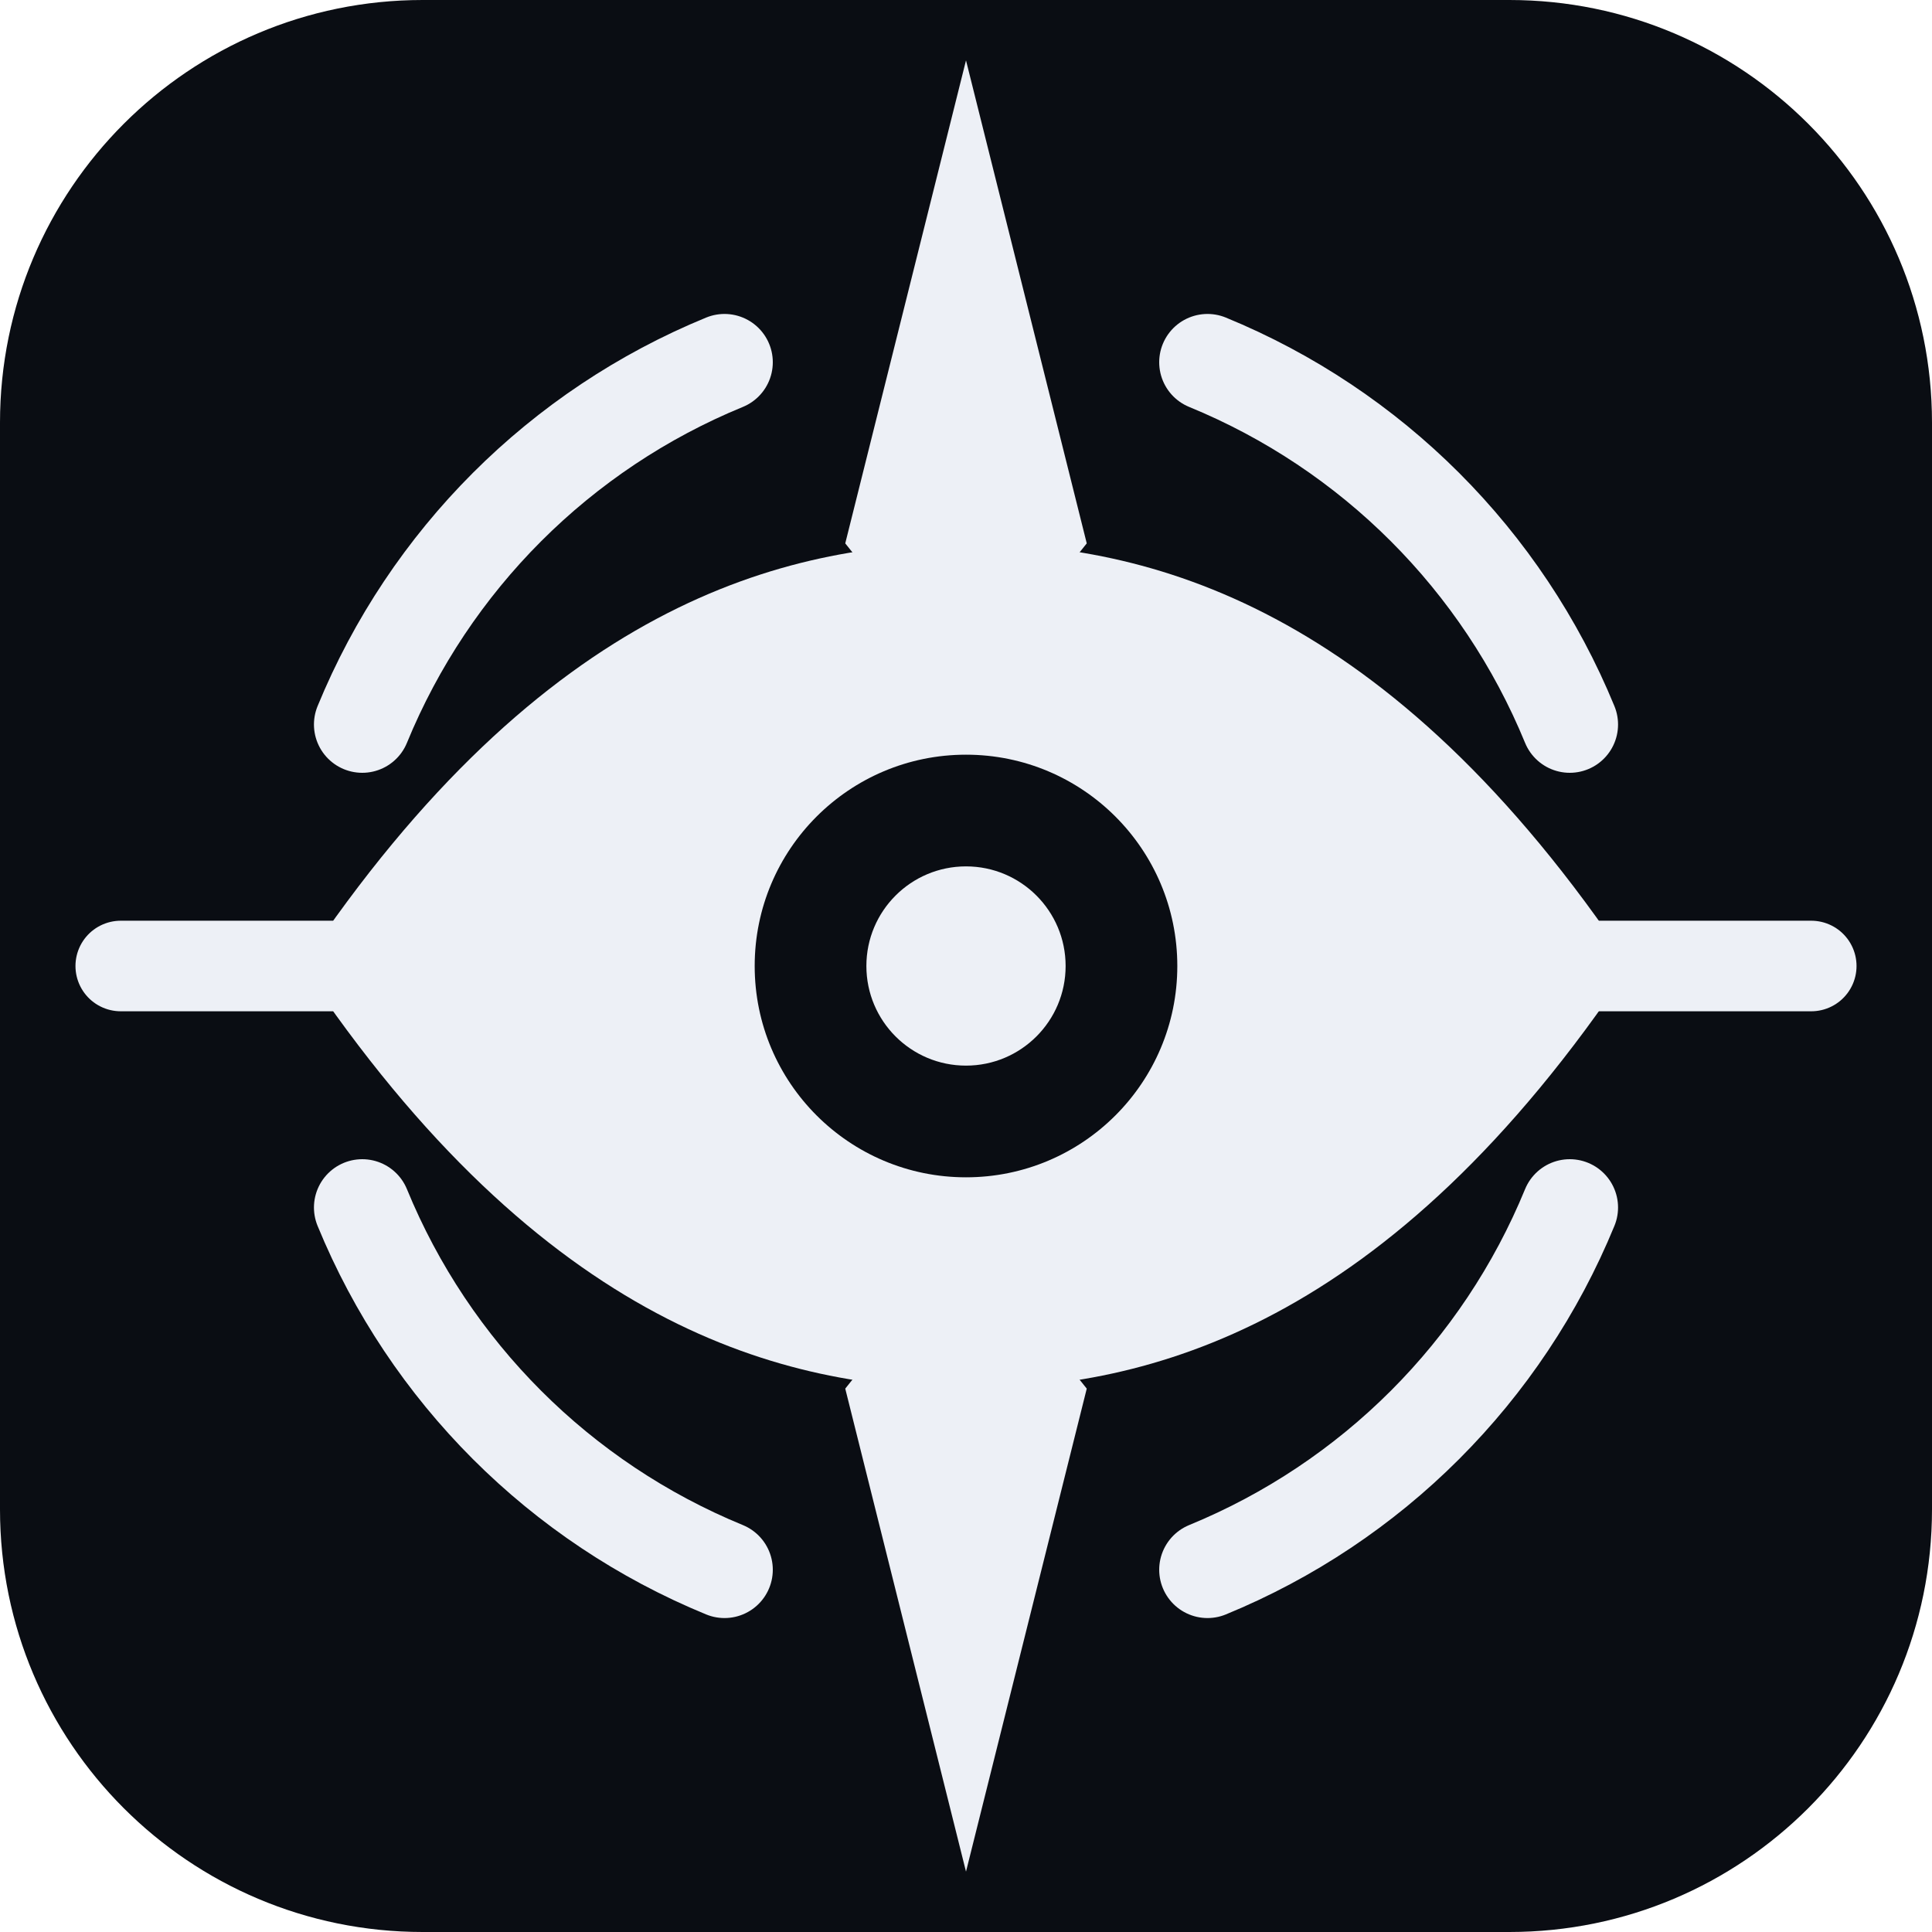
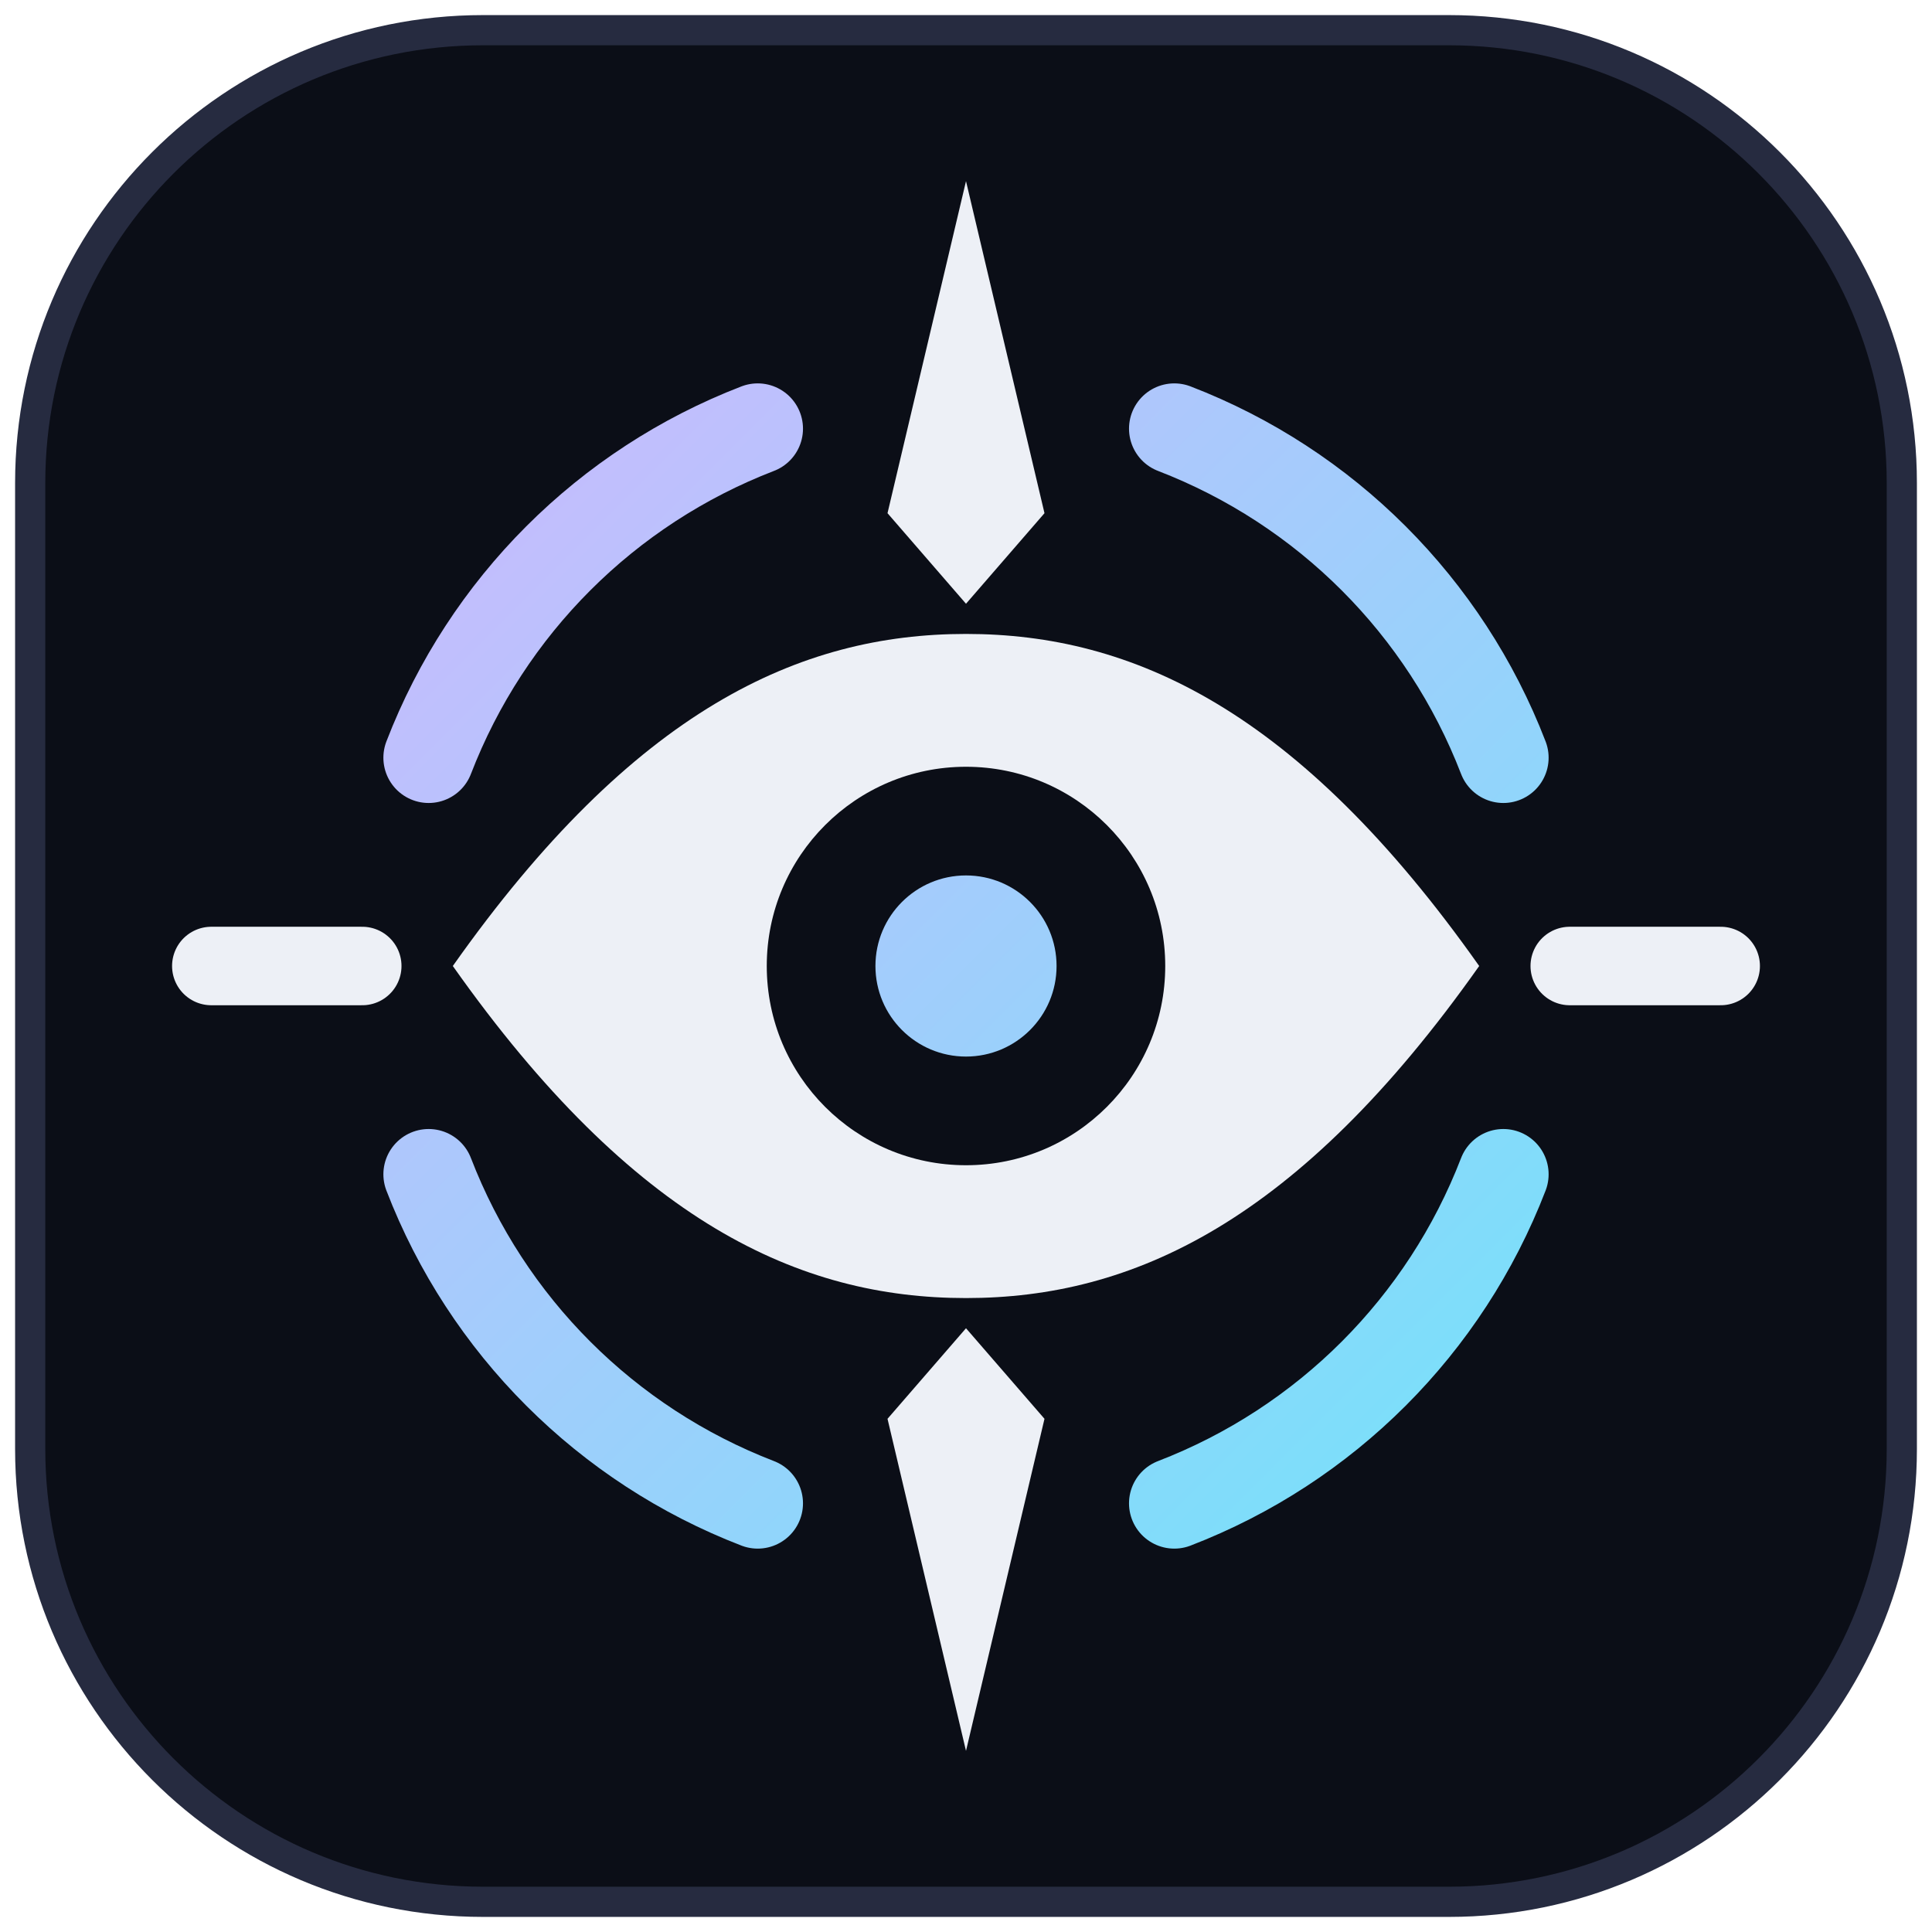
<svg xmlns="http://www.w3.org/2000/svg" width="64" height="64" viewBox="0 0 64 64">
-   <rect width="64" height="64" rx="14" fill="#0a0d13" />
-   <g fill="none" stroke="#edf0f6" stroke-width="3.2" stroke-linecap="round">
-     <path d="M 12 24 A 22 22 0 0 1 24 12" />
-     <path d="M 40 12 A 22 22 0 0 1 52 24" />
-     <path d="M 52 40 A 22 22 0 0 1 40 52" />
-     <path d="M 24 52 A 22 22 0 0 1 12 40" />
+   <defs>
+     <linearGradient id="ring" x1="8" y1="8" x2="56" y2="56" gradientUnits="userSpaceOnUse">
+       <stop offset="0" stop-color="#d8b4fe" />
+       <stop offset="1" stop-color="#67e8f9" />
+     </linearGradient>
+   </defs>
+   <rect x="1" y="1" width="62" height="62" rx="15" fill="#0b0e17" stroke="#262b40" />
+   <g fill="none" stroke="url(#ring)" stroke-width="3" stroke-linecap="round">
+     <path d="M 14.2 25.1 A 19 19 0 0 1 25.1 14.2" />
+     <path d="M 38.9 14.2 A 19 19 0 0 1 49.8 25.1" />
+     <path d="M 49.8 38.9 A 19 19 0 0 1 38.9 49.8" />
+     <path d="M 25.1 49.8 A 19 19 0 0 1 14.2 38.9" />
  </g>
-   <path d="M 4 32 L 11 32 M 53 32 L 60 32" stroke="#edf0f6" stroke-width="3" stroke-linecap="round" />
-   <path d="M 32 2 L 36 18 L 32 23 L 28 18 Z" fill="#edf0f6" />
-   <path d="M 32 62 L 36 46 L 32 41 L 28 46 Z" fill="#edf0f6" />
-   <path d="M 10 32 C 18 20, 26 18, 32 18 C 38 18, 46 20, 54 32 C 46 44, 38 46, 32 46 C 26 46, 18 44, 10 32 Z" fill="#edf0f6" />
-   <circle cx="32" cy="32" r="7" fill="#0a0d13" />
-   <circle cx="32" cy="32" r="3.3" fill="#edf0f6" />
+   <path d="M 32 6 L 34.6 17 L 32 20 L 29.4 17 Z" fill="#edf0f6" />
+   <path d="M 32 58 L 34.6 47 L 32 44 L 29.4 47 Z" fill="#edf0f6" />
+   <path d="M 7 32 H 12 M 52 32 H 57" stroke="#edf0f6" stroke-width="2.6" stroke-linecap="round" />
+   <path d="M 15 32 C 21 23.5 26.5 21 32 21 C 37.5 21 43 23.5 49 32 C 43 40.5 37.5 43 32 43 C 26.5 43 21 40.5 15 32 Z" fill="#edf0f6" />
+   <circle cx="32" cy="32" r="6.6" fill="#0b0e17" />
+   <circle cx="32" cy="32" r="3" fill="url(#ring)" />
</svg>
